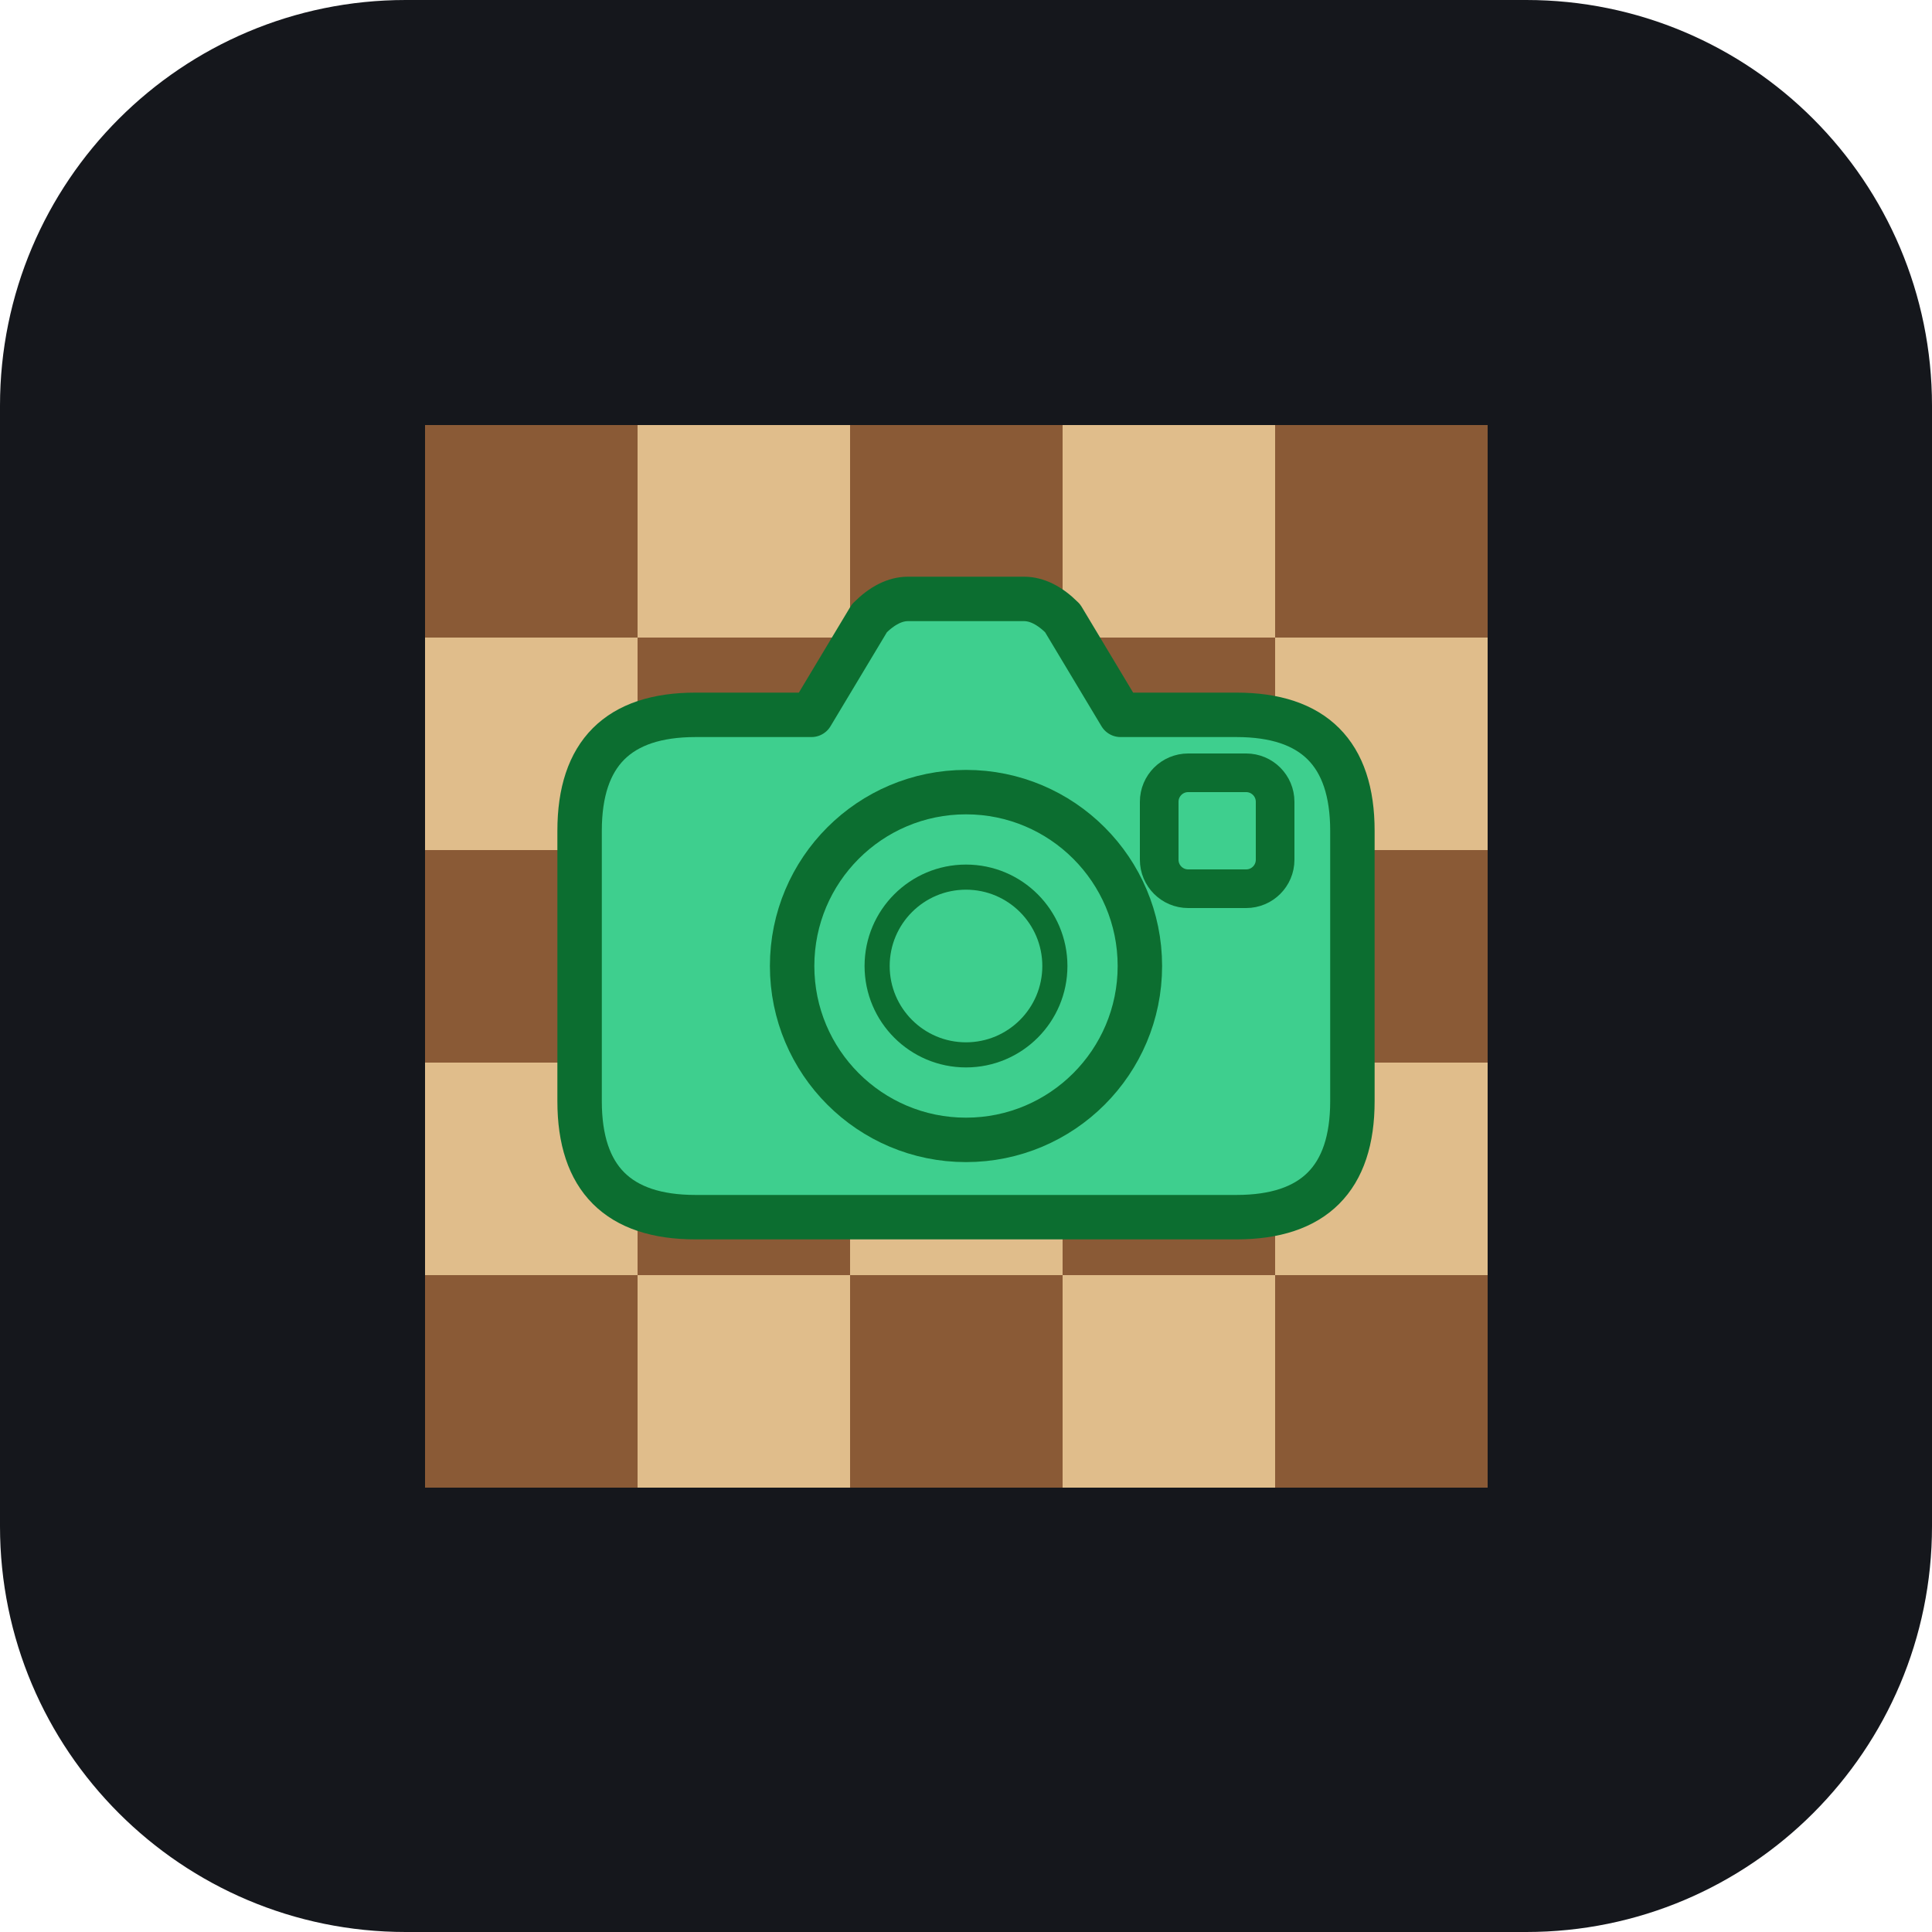
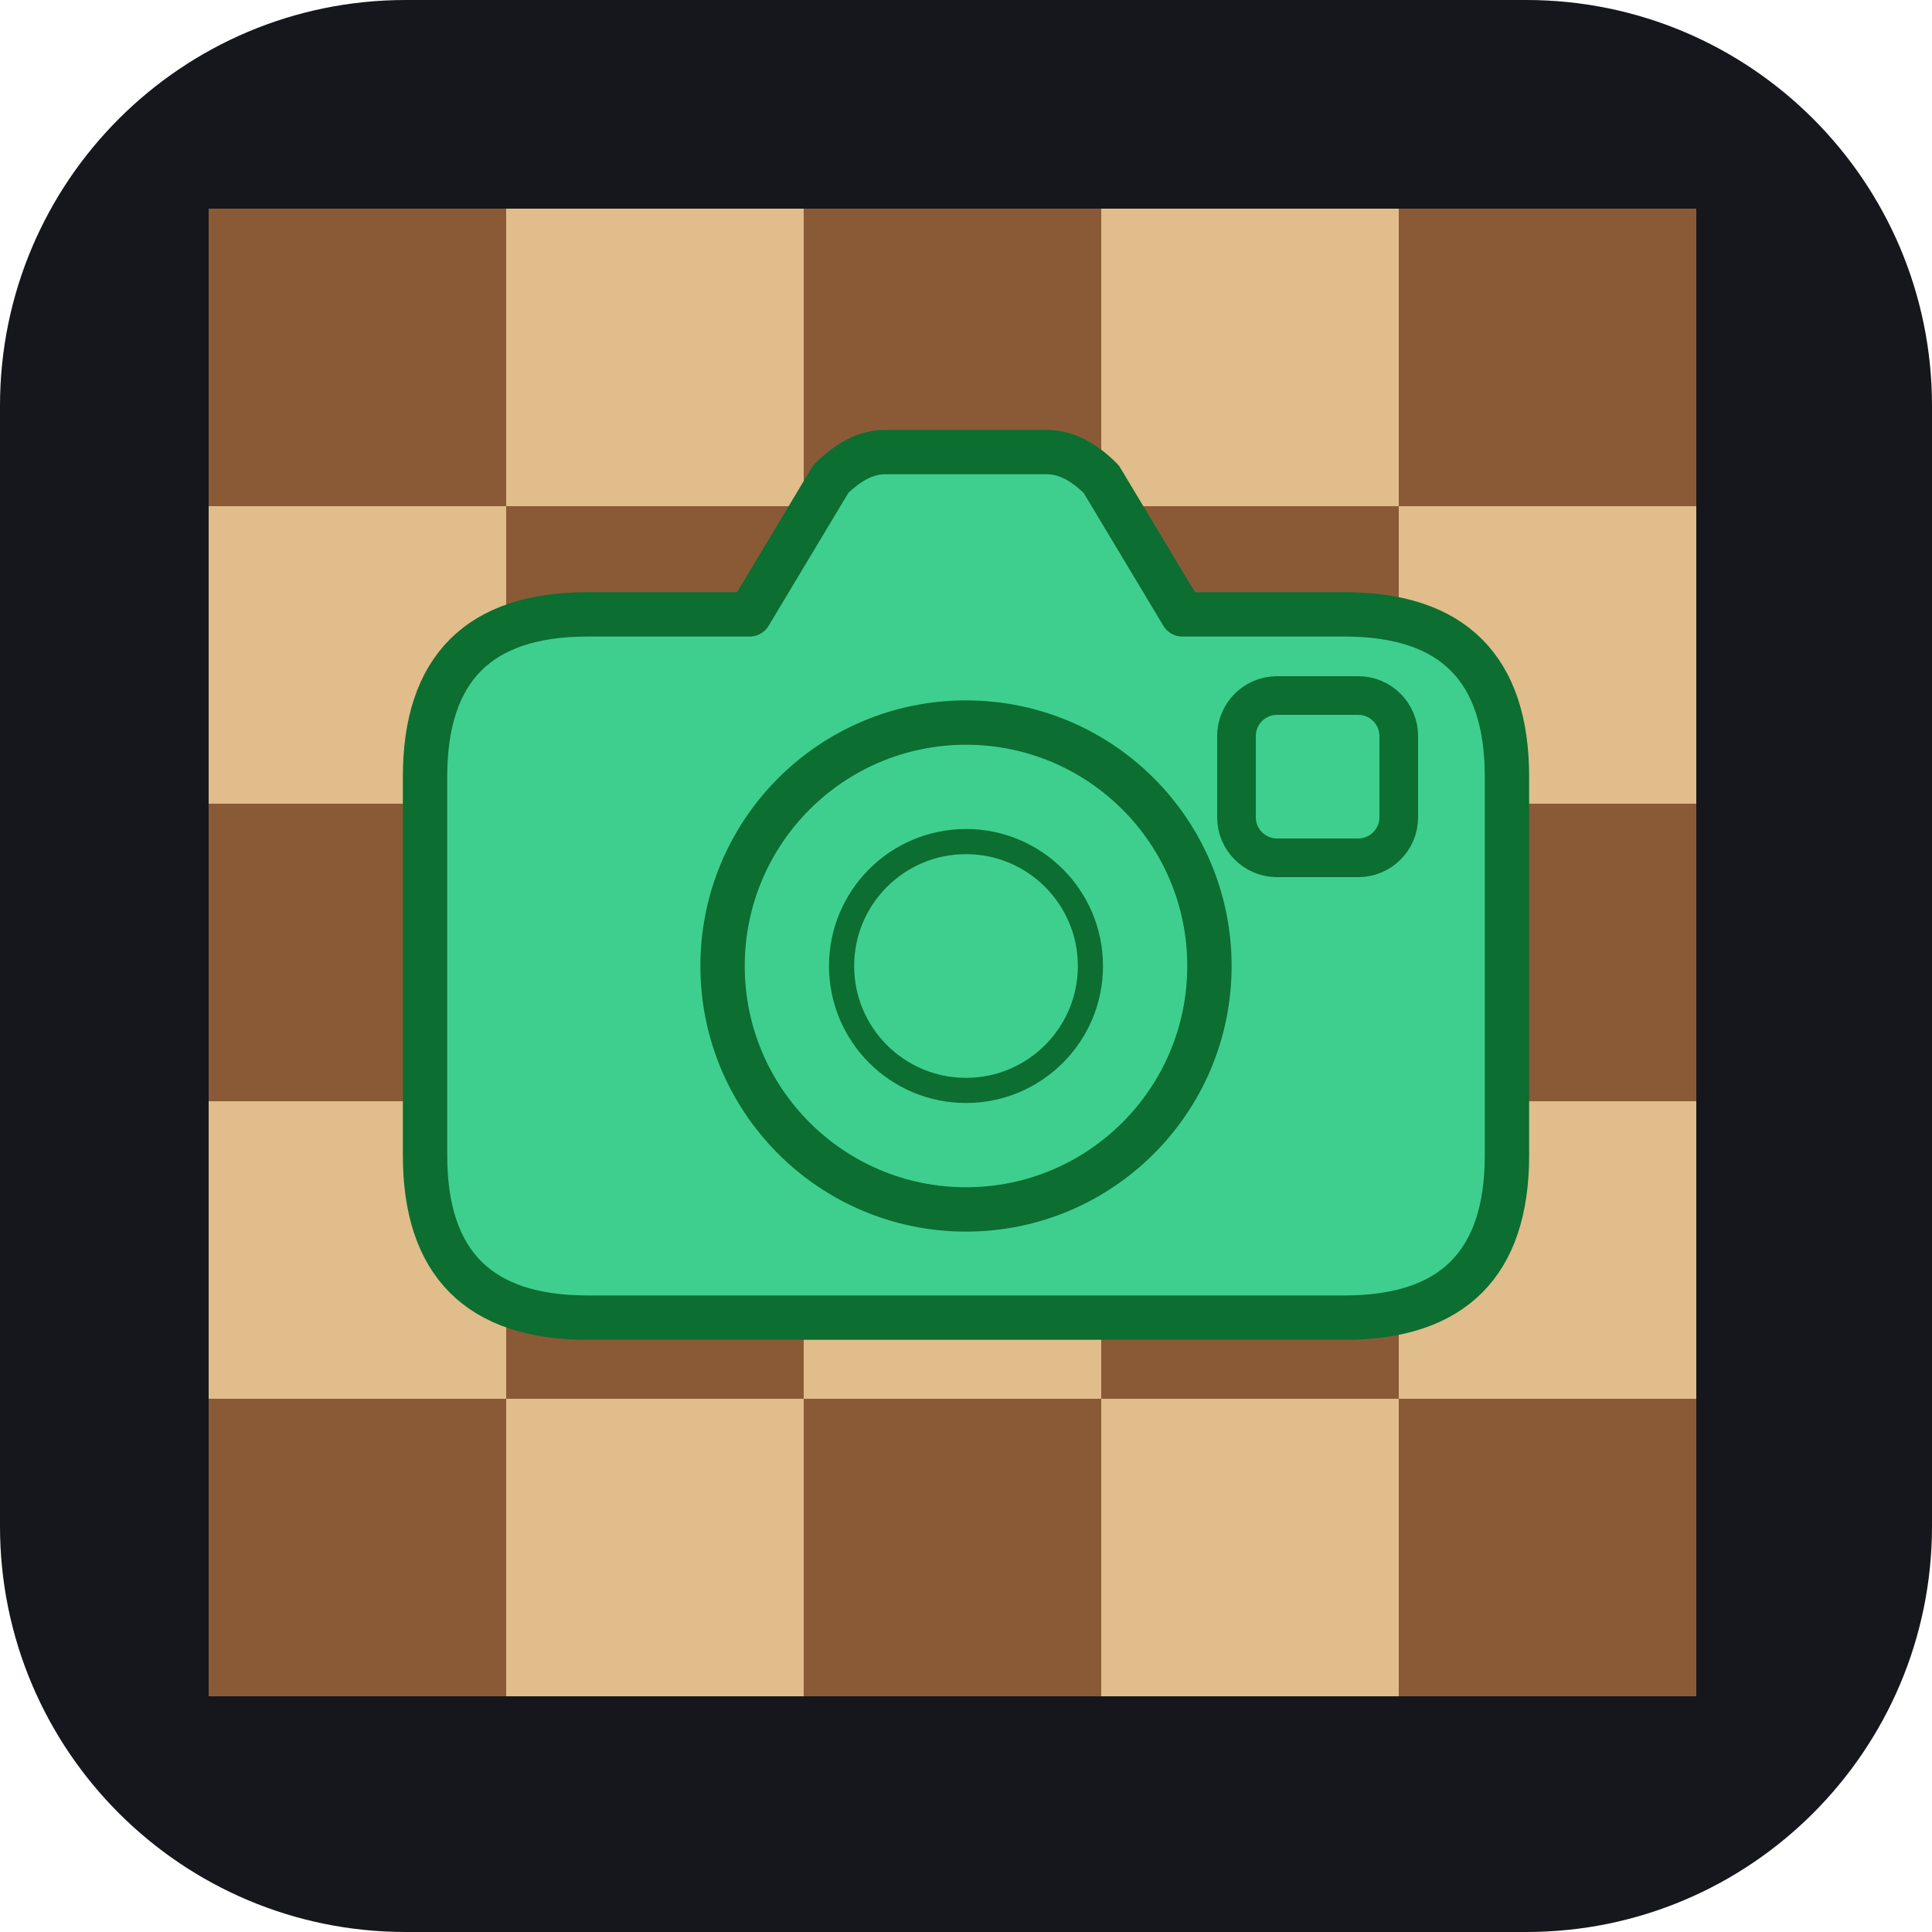
<svg xmlns="http://www.w3.org/2000/svg" viewBox="0 0 100 100">
  <rect width="100" height="100" rx="21" fill="#15171c" />
-   <rect x="22" y="22" width="55" height="55" fill="#e0bd8b" />
-   <rect x="22" y="22" width="11" height="11" fill="#8a5a36" />
-   <rect x="44" y="22" width="11" height="11" fill="#8a5a36" />
-   <rect x="66" y="22" width="11" height="11" fill="#8a5a36" />
-   <rect x="33" y="33" width="11" height="11" fill="#8a5a36" />
-   <rect x="55" y="33" width="11" height="11" fill="#8a5a36" />
-   <rect x="22" y="44" width="11" height="11" fill="#8a5a36" />
-   <rect x="44" y="44" width="11" height="11" fill="#8a5a36" />
-   <rect x="66" y="44" width="11" height="11" fill="#8a5a36" />
-   <rect x="33" y="55" width="11" height="11" fill="#8a5a36" />
-   <rect x="55" y="55" width="11" height="11" fill="#8a5a36" />
-   <rect x="22" y="66" width="11" height="11" fill="#8a5a36" />
-   <rect x="44" y="66" width="11" height="11" fill="#8a5a36" />
-   <rect x="66" y="66" width="11" height="11" fill="#8a5a36" />
-   <path d="M36 37 L42 37 L45 32 Q46 31 47 31 L53 31 Q54 31 55 32 L58 37 L64 37 Q70 37 70 43 L70 57 Q70 63 64 63 L36 63 Q30 63 30 57 L30 43 Q30 37 36 37 Z" fill="#3ecf8e" stroke="#0c6e30" stroke-width="2.3" stroke-linejoin="round" stroke-linecap="round" />
-   <circle cx="50" cy="50" r="9" fill="none" stroke="#0c6e30" stroke-width="2.3" />
-   <circle cx="50" cy="50" r="4.6" fill="none" stroke="#0c6e30" stroke-width="1.3" />
-   <rect x="60" y="40" width="6" height="6" rx="1.5" fill="none" stroke="#0c6e30" stroke-width="2" />
+   <g transform="translate(-20,-20) scale(1.4)">
+     <rect x="22" y="22" width="55" height="55" fill="#e0bd8b" />
+     <rect x="22" y="22" width="11" height="11" fill="#8a5a36" />
+     <rect x="44" y="22" width="11" height="11" fill="#8a5a36" />
+     <rect x="66" y="22" width="11" height="11" fill="#8a5a36" />
+     <rect x="33" y="33" width="11" height="11" fill="#8a5a36" />
+     <rect x="55" y="33" width="11" height="11" fill="#8a5a36" />
+     <rect x="22" y="44" width="11" height="11" fill="#8a5a36" />
+     <rect x="44" y="44" width="11" height="11" fill="#8a5a36" />
+     <rect x="66" y="44" width="11" height="11" fill="#8a5a36" />
+     <rect x="33" y="55" width="11" height="11" fill="#8a5a36" />
+     <rect x="55" y="55" width="11" height="11" fill="#8a5a36" />
+     <rect x="22" y="66" width="11" height="11" fill="#8a5a36" />
+     <rect x="44" y="66" width="11" height="11" fill="#8a5a36" />
+     <rect x="66" y="66" width="11" height="11" fill="#8a5a36" />
+     <path d="M36 37 L42 37 L45 32 Q46 31 47 31 L53 31 Q54 31 55 32 L58 37 L64 37 Q70 37 70 43 L70 57 Q70 63 64 63 L36 63 Q30 63 30 57 L30 43 Q30 37 36 37 Z" fill="#3ecf8e" stroke="#0c6e30" stroke-width="1.64" stroke-linejoin="round" stroke-linecap="round" />
+     <circle cx="50" cy="50" r="9" fill="none" stroke="#0c6e30" stroke-width="1.64" />
+     <circle cx="50" cy="50" r="4.6" fill="none" stroke="#0c6e30" stroke-width="0.93" />
+     <rect x="60" y="40" width="6" height="6" rx="1.5" fill="none" stroke="#0c6e30" stroke-width="1.43" />
+   </g>
</svg>
